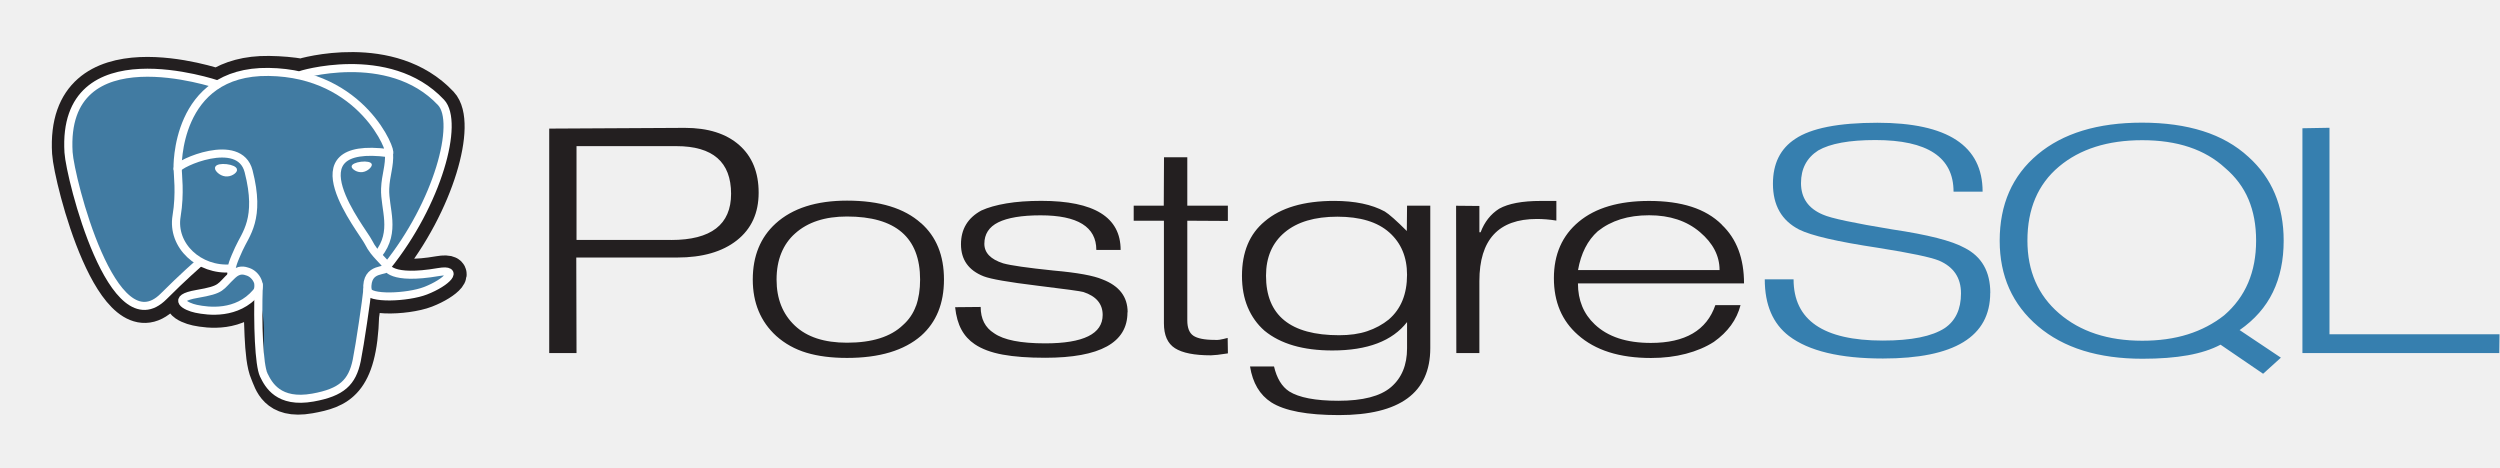
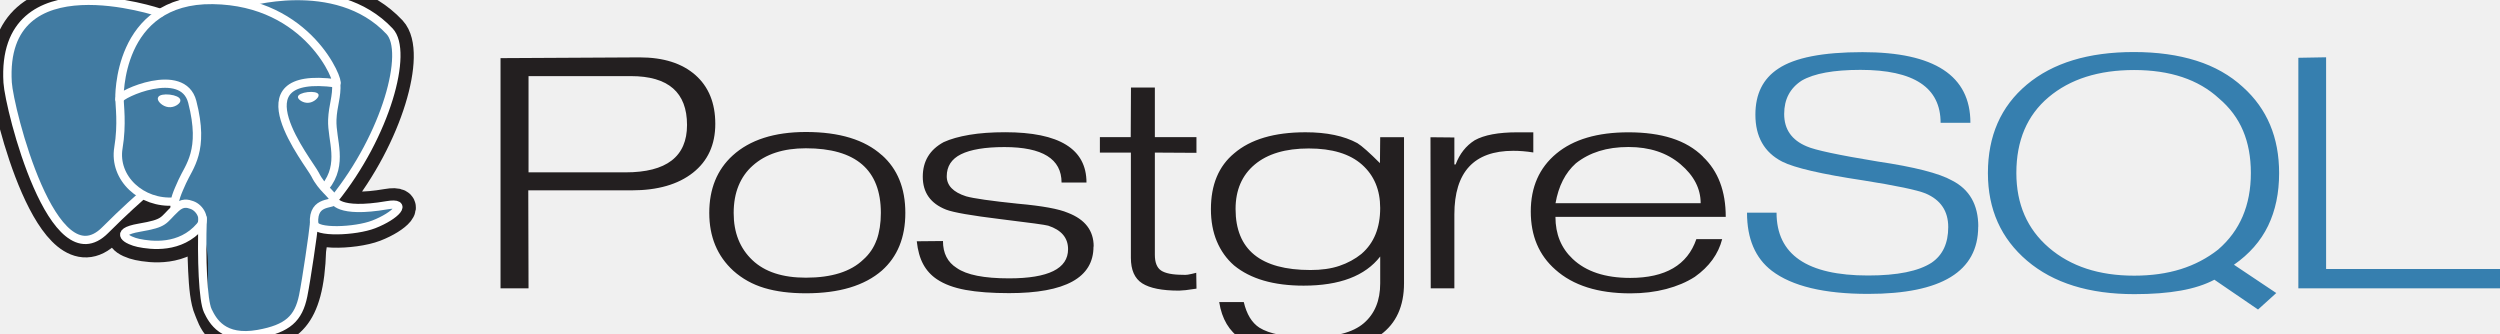
- <svg xmlns="http://www.w3.org/2000/svg" width="100%" height="100%" viewBox="0 0 1342 251" version="1.1" xml:space="preserve" style="fill-rule:evenodd;clip-rule:evenodd;">
+ <svg xmlns="http://www.w3.org/2000/svg" width="100%" height="100%" viewBox="32.8 38.6 1308.7 174.4" version="1.1" xml:space="preserve" style="fill-rule:evenodd;clip-rule:evenodd;">
  <g transform="matrix(4.378038,0,0,4.316237,-16.61719,-1.506144)">
    <path d="M86.088,30.193L74.484,30.193L74.484,18.523L86.718,18.523C91.196,18.523 93.435,20.498 93.435,24.449C93.435,28.279 90.985,30.195 86.088,30.195M94.428,18.387C92.828,16.963 90.613,16.251 87.754,16.251L71.136,16.343L71.136,44.263L74.484,44.263L74.454,32.377L86.82,32.377C89.92,32.377 92.362,31.665 94.143,30.241C95.924,28.817 96.815,26.841 96.815,24.314C96.815,21.787 96.02,19.812 94.43,18.387L94.428,18.387ZM116.1,38.4C115.78,39.313 115.233,40.131 114.511,40.775C113.011,42.239 110.723,42.97 107.645,42.97C104.865,42.97 102.733,42.27 101.245,40.836C99.757,39.402 99.012,37.509 99.012,35.123C99.012,33.881 99.207,32.778 99.596,31.816C99.985,30.854 100.55,30.042 101.29,29.38C102.83,27.977 104.948,27.275 107.646,27.275C113.622,27.275 116.611,29.891 116.611,35.123C116.611,36.366 116.441,37.458 116.111,38.4M116.718,28.1C114.678,26.24 111.658,25.3 107.656,25.3C103.876,25.3 100.954,26.25 98.894,28.15C97.034,29.87 96.094,32.19 96.094,35.112C96.094,38.012 97.054,40.352 98.974,42.132C100.034,43.092 101.269,43.788 102.68,44.218C104.091,44.648 105.746,44.863 107.646,44.863C111.626,44.863 114.646,43.943 116.738,42.103C118.598,40.423 119.538,38.103 119.538,35.111C119.538,32.111 118.598,29.771 116.718,28.089L116.718,28.1ZM142.036,39.207C142.036,42.965 138.669,44.844 131.936,44.844C129.878,44.844 128.144,44.714 126.736,44.452C125.328,44.19 124.183,43.757 123.304,43.154C122.626,42.695 122.07,42.077 121.685,41.354C121.285,40.614 121.025,39.684 120.905,38.554L124.038,38.524C124.038,40.004 124.586,41.092 125.683,41.792C126.86,42.632 128.943,43.052 131.936,43.052C136.642,43.052 138.996,41.872 138.996,39.514C138.996,38.134 138.196,37.186 136.628,36.664C136.308,36.564 134.405,36.299 130.928,35.87C127.451,35.441 125.268,35.055 124.41,34.715C122.552,33.975 121.623,32.645 121.623,30.727C121.623,28.847 122.453,27.447 124.123,26.529C124.943,26.149 125.968,25.855 127.199,25.644C128.43,25.433 129.855,25.329 131.475,25.329C137.957,25.329 141.198,27.363 141.198,31.429L138.218,31.429C138.218,28.569 135.938,27.129 131.383,27.129C129.065,27.129 127.336,27.429 126.197,27.999C125.058,28.569 124.489,29.469 124.489,30.669C124.489,31.789 125.259,32.599 126.797,33.099C127.697,33.359 129.765,33.659 133.003,33.999C135.901,34.259 137.89,34.629 138.969,35.099C141.029,35.899 142.057,37.259 142.057,39.176L142.036,39.207ZM154.342,44.3L153.067,44.48L152.272,44.54C150.232,44.54 148.772,44.245 147.859,43.653C146.946,43.061 146.506,42.026 146.506,40.553L146.506,27.798L142.8,27.798L142.8,25.924L146.487,25.924L146.517,19.904L149.373,19.904L149.373,25.924L154.347,25.924L154.347,27.828L149.373,27.798L149.373,40.195C149.373,41.118 149.618,41.755 150.108,42.095C150.598,42.435 151.472,42.621 152.732,42.621C152.912,42.641 153.112,42.635 153.332,42.601C153.665,42.542 153.996,42.466 154.322,42.375L154.352,44.275L154.342,44.3ZM174.097,40.07C173.317,40.71 172.429,41.198 171.43,41.54C170.431,41.882 169.282,42.04 167.984,42.04C162.01,42.04 159.024,39.573 159.024,34.64C159.024,32.343 159.788,30.545 161.317,29.246C162.846,27.947 164.997,27.298 167.775,27.298C170.572,27.298 172.695,27.953 174.143,29.261C175.591,30.569 176.316,32.323 176.316,34.521C176.316,36.918 175.576,38.766 174.098,40.064M179.173,25.929L176.317,25.929L176.287,29.079C175.027,27.799 174.127,26.992 173.587,26.652C171.987,25.772 169.919,25.334 167.38,25.334C163.662,25.334 160.822,26.184 158.864,27.882C157.004,29.442 156.076,31.699 156.076,34.656C156.076,36.116 156.311,37.418 156.781,38.556C157.251,39.694 157.937,40.679 158.838,41.478C160.8,43.116 163.573,43.936 167.158,43.936C171.462,43.936 174.515,42.759 176.318,40.404L176.318,43.664C176.318,45.744 175.663,47.352 174.354,48.492C173.045,49.632 170.891,50.192 167.892,50.192C165.072,50.192 163.064,49.792 161.865,49.028C160.965,48.431 160.345,47.396 160.005,45.923L157.065,45.923C157.385,47.98 158.265,49.468 159.665,50.386C161.305,51.444 164.065,51.973 167.965,51.973C175.425,51.973 179.165,49.2 179.165,43.653L179.165,25.937L179.173,25.929ZM194.623,27.782C193.763,27.642 192.965,27.582 192.227,27.582C187.532,27.582 185.185,30.157 185.185,35.305L185.185,44.259L182.359,44.259L182.329,25.937L185.186,25.965L185.186,29.235L185.336,29.235C185.816,27.947 186.576,26.97 187.614,26.305C188.752,25.661 190.45,25.339 192.708,25.339L194.625,25.339L194.625,27.799L194.623,27.782ZM197.28,33.94C197.64,31.858 198.45,30.246 199.707,29.104C200.527,28.444 201.457,27.947 202.495,27.617C203.533,27.287 204.695,27.121 206.003,27.121C208.541,27.121 210.603,27.817 212.223,29.209C213.843,30.601 214.635,32.179 214.635,33.939L197.28,33.939M214.913,28.287C213.913,27.284 212.673,26.543 211.193,26.061C209.713,25.579 207.993,25.339 205.993,25.339C202.293,25.339 199.423,26.199 197.381,27.919C195.339,29.639 194.321,31.979 194.321,34.941C194.321,37.903 195.301,40.241 197.261,41.991C199.381,43.911 202.361,44.871 206.229,44.871C207.769,44.871 209.192,44.696 210.502,44.348C211.812,44 212.957,43.506 213.936,42.868C215.656,41.633 216.744,40.108 217.206,38.298L214.118,38.298C213.058,41.431 210.421,42.998 206.204,42.998C203.226,42.998 200.937,42.232 199.339,40.7C197.959,39.387 197.271,37.686 197.271,35.596L217.634,35.596C217.634,32.488 216.734,30.051 214.904,28.296L214.913,28.287Z" style="fill:rgb(35,31,32);fill-rule:nonzero;" />
  </g>
  <g transform="matrix(4.378038,0,0,4.316237,-16.61719,-1.506144)">
    <path d="M247.82,36.776C247.82,42.216 243.433,44.936 234.658,44.936C229.401,44.936 225.563,43.999 223.145,42.136C221.165,40.596 220.177,38.248 220.177,35.088L223.709,35.088C223.709,40.166 227.359,42.705 234.657,42.705C238.157,42.705 240.687,42.185 242.257,41.147C243.577,40.229 244.237,38.79 244.237,36.833C244.237,34.895 243.337,33.537 241.537,32.757C240.517,32.337 238.037,31.807 234.067,31.169C229.087,30.409 225.859,29.651 224.379,28.892C222.239,27.772 221.179,25.875 221.179,23.198C221.179,20.701 222.079,18.843 223.909,17.624C225.869,16.286 229.229,15.616 233.987,15.616C242.587,15.616 246.887,18.472 246.887,24.184L243.324,24.184C243.324,19.904 240.131,17.766 233.746,17.766C230.543,17.766 228.201,18.196 226.72,19.066C225.318,19.986 224.62,21.336 224.62,23.116C224.62,24.976 225.52,26.286 227.32,27.046C228.28,27.486 231.1,28.096 235.78,28.876C240.18,29.536 243.15,30.306 244.68,31.176C246.78,32.256 247.83,34.126 247.83,36.776L247.82,36.776ZM276.52,39.552C275.2,40.609 273.708,41.402 272.047,41.932C270.386,42.462 268.524,42.725 266.463,42.725C262.259,42.725 258.863,41.592 256.269,39.327C253.675,37.062 252.382,34.043 252.382,30.27C252.382,26.338 253.667,23.274 256.239,21.078C258.811,18.882 262.219,17.785 266.462,17.785C270.765,17.785 274.148,18.933 276.61,21.228C277.91,22.348 278.87,23.654 279.492,25.151C280.114,26.648 280.422,28.355 280.422,30.271C280.422,34.183 279.12,37.277 276.518,39.551M278.396,41.403C280.236,40.105 281.598,38.533 282.479,36.685C283.36,34.837 283.801,32.705 283.801,30.287C283.801,25.952 282.361,22.487 279.481,19.859C277.941,18.421 276.081,17.352 273.901,16.653C271.721,15.954 269.231,15.603 266.431,15.603C260.991,15.603 256.731,16.923 253.631,19.558C250.531,22.193 248.981,25.77 248.981,30.285C248.981,34.679 250.545,38.225 253.674,40.921C256.803,43.617 261.077,44.966 266.494,44.966C268.614,44.966 270.462,44.823 272.041,44.536C273.62,44.249 274.961,43.809 276.061,43.216L281.279,46.833L283.459,44.831L278.406,41.404L278.396,41.403ZM310.246,44.26L286.1,44.26L286.1,16.3L289.418,16.24L289.418,41.917L310.266,41.917L310.236,44.251L310.246,44.26Z" style="fill:rgb(54,127,175);fill-rule:nonzero;" />
  </g>
  <g transform="matrix(4.378038,0,0,4.316237,-16.61719,-1.506144)">
    <path d="M48.237,39.567C48.573,37.197 48.472,36.849 50.555,37.233L51.085,37.273C52.687,37.335 54.782,37.055 56.013,36.57C58.663,35.528 60.233,33.788 57.621,34.245C51.661,35.287 51.251,33.575 51.251,33.575C57.544,25.66 60.175,15.612 57.905,13.152C51.7,6.445 40.99,9.617 40.8,9.7L40.743,9.71C39.565,9.503 38.247,9.38 36.767,9.36C34.07,9.322 32.024,9.96 30.471,10.957C30.471,10.957 11.345,4.277 12.235,19.357C12.425,22.565 17.66,43.63 23.903,37.267C26.185,34.94 28.391,32.973 28.391,32.973C29.541,33.617 30.858,33.902 32.172,33.791L32.278,33.714C32.245,34.004 32.258,34.284 32.321,34.62C30.713,36.143 31.185,36.41 27.969,36.972C24.716,37.54 26.627,38.552 27.875,38.817C29.388,39.137 32.888,39.592 35.253,36.787L35.159,37.107C35.789,37.535 35.747,40.182 35.837,42.074C35.927,43.966 36.077,45.731 36.531,46.772C36.985,47.813 37.523,50.492 41.749,49.726C45.281,49.084 47.982,48.161 48.229,39.571" style="fill:rgb(35,31,32);fill-rule:nonzero;stroke:rgb(35,31,32);stroke-width:4.11px;" />
  </g>
  <g transform="matrix(4.378038,0,0,4.316237,-16.61719,-1.506144)">
    <path d="M57.62,34.244C51.66,35.286 51.25,33.574 51.25,33.574C57.543,25.658 60.174,15.61 57.904,13.151C51.71,6.444 40.99,9.617 40.8,9.7L40.742,9.71C39.564,9.503 38.246,9.38 36.765,9.36C34.068,9.323 32.022,9.96 30.47,10.957C30.47,10.957 11.343,4.277 12.233,19.357C12.423,22.565 17.657,43.631 23.901,37.267C26.183,34.94 28.388,32.973 28.388,32.973C29.538,33.617 30.855,33.902 32.169,33.791L32.276,33.714C32.243,34.004 32.258,34.284 32.319,34.62C30.711,36.143 31.183,36.41 27.969,36.972C24.715,37.54 26.627,38.552 27.875,38.817C29.388,39.137 32.888,39.592 35.253,36.787L35.159,37.107C35.789,37.535 36.232,39.89 36.159,42.027C36.086,44.164 36.035,45.627 36.532,46.773C37.029,47.919 37.524,50.493 41.752,49.727C45.284,49.085 47.115,47.423 47.369,44.649C47.549,42.677 47.959,42.969 47.984,41.206L48.312,40.372C48.69,37.699 48.372,36.837 50.548,37.238L51.078,37.278C52.68,37.34 54.776,37.06 56.006,36.575C58.656,35.533 60.226,33.793 57.614,34.25L57.62,34.244Z" style="fill:rgb(65,123,162);fill-rule:nonzero;" />
  </g>
  <g transform="matrix(4.378038,0,0,4.316237,-16.61719,-1.506144)">
    <g>
      <path d="M35.518,35.777C35.354,40.75 35.558,45.759 36.133,46.977C36.708,48.195 37.937,50.562 42.165,49.794C45.697,49.152 46.982,47.91 47.539,45.168C47.939,43.151 48.742,37.548 48.843,36.401M30.45,10.843C30.45,10.843 11.3,4.213 12.2,19.3C12.4,22.508 17.624,43.574 23.87,37.2C26.152,34.873 28.215,33.048 28.215,33.048M40.8,9.633C40.137,9.809 51.447,6.129 57.874,13.09C60.144,15.55 57.514,25.598 51.22,33.514" style="fill:none;fill-rule:nonzero;stroke:white;stroke-width:1px;stroke-linecap:round;stroke-linejoin:round;" />
      <path d="M51.21,33.513C51.21,33.513 51.61,35.223 57.58,34.181C60.192,33.724 58.62,35.464 55.97,36.507C53.796,37.362 48.922,37.581 48.843,36.4C48.638,33.35 51.408,34.277 51.208,33.513C51.028,32.825 49.788,32.15 48.968,30.466C48.253,28.996 39.158,17.724 51.49,19.398C51.942,19.318 48.273,9.454 36.73,9.294C25.187,9.134 25.57,21.324 25.57,21.324" style="fill:none;fill-rule:nonzero;stroke:white;stroke-width:1px;stroke-linecap:round;stroke-linejoin:bevel;" />
    </g>
    <g>
      <path d="M32.288,34.556C30.678,36.079 31.152,36.346 27.936,36.908C24.682,37.478 26.594,38.488 27.842,38.753C29.355,39.073 32.855,39.528 35.22,36.721C35.94,35.866 35.216,34.501 34.227,34.155C33.749,33.987 33.11,33.777 32.287,34.555L32.288,34.556Z" style="fill:none;fill-rule:nonzero;stroke:white;stroke-width:1px;stroke-linejoin:round;" />
      <path d="M32.183,34.53C32.021,33.634 32.53,32.57 33.076,31.322C33.896,29.452 35.788,27.58 34.276,21.645C33.148,17.222 25.579,20.725 25.576,21.325C25.573,21.925 25.918,24.365 25.449,27.205C24.837,30.913 28.232,34.048 32.141,33.728" style="fill:none;fill-rule:nonzero;stroke:white;stroke-width:1px;stroke-linecap:round;stroke-linejoin:round;" />
    </g>
  </g>
  <g transform="matrix(4.378038,0,0,4.316237,-16.61719,-1.506144)">
    <path d="M30.382,21.233C30.348,21.438 30.825,21.983 31.446,22.057C32.067,22.131 32.596,21.703 32.631,21.499C32.666,21.295 32.189,21.069 31.567,20.995C30.945,20.921 30.415,21.029 30.382,21.233Z" style="fill:white;fill-rule:nonzero;stroke:white;stroke-width:0.46px;" />
    <path d="M49.273,20.816C49.307,21.021 48.831,21.566 48.209,21.64C47.587,21.714 47.057,21.286 47.023,21.08C46.989,20.874 47.466,20.65 48.087,20.576C48.708,20.502 49.237,20.609 49.272,20.814L49.273,20.816Z" style="fill:white;fill-rule:nonzero;stroke:white;stroke-width:0.23px;" />
  </g>
  <g transform="matrix(4.378038,0,0,4.316237,-16.61719,-1.506144)">
    <path d="M51.493,19.398C51.595,21.005 51.085,22.098 51.02,23.81C50.925,26.296 52.418,29.14 50.168,31.99" style="fill:none;fill-rule:nonzero;stroke:white;stroke-width:1px;stroke-linecap:round;stroke-linejoin:round;" />
  </g>
</svg>
